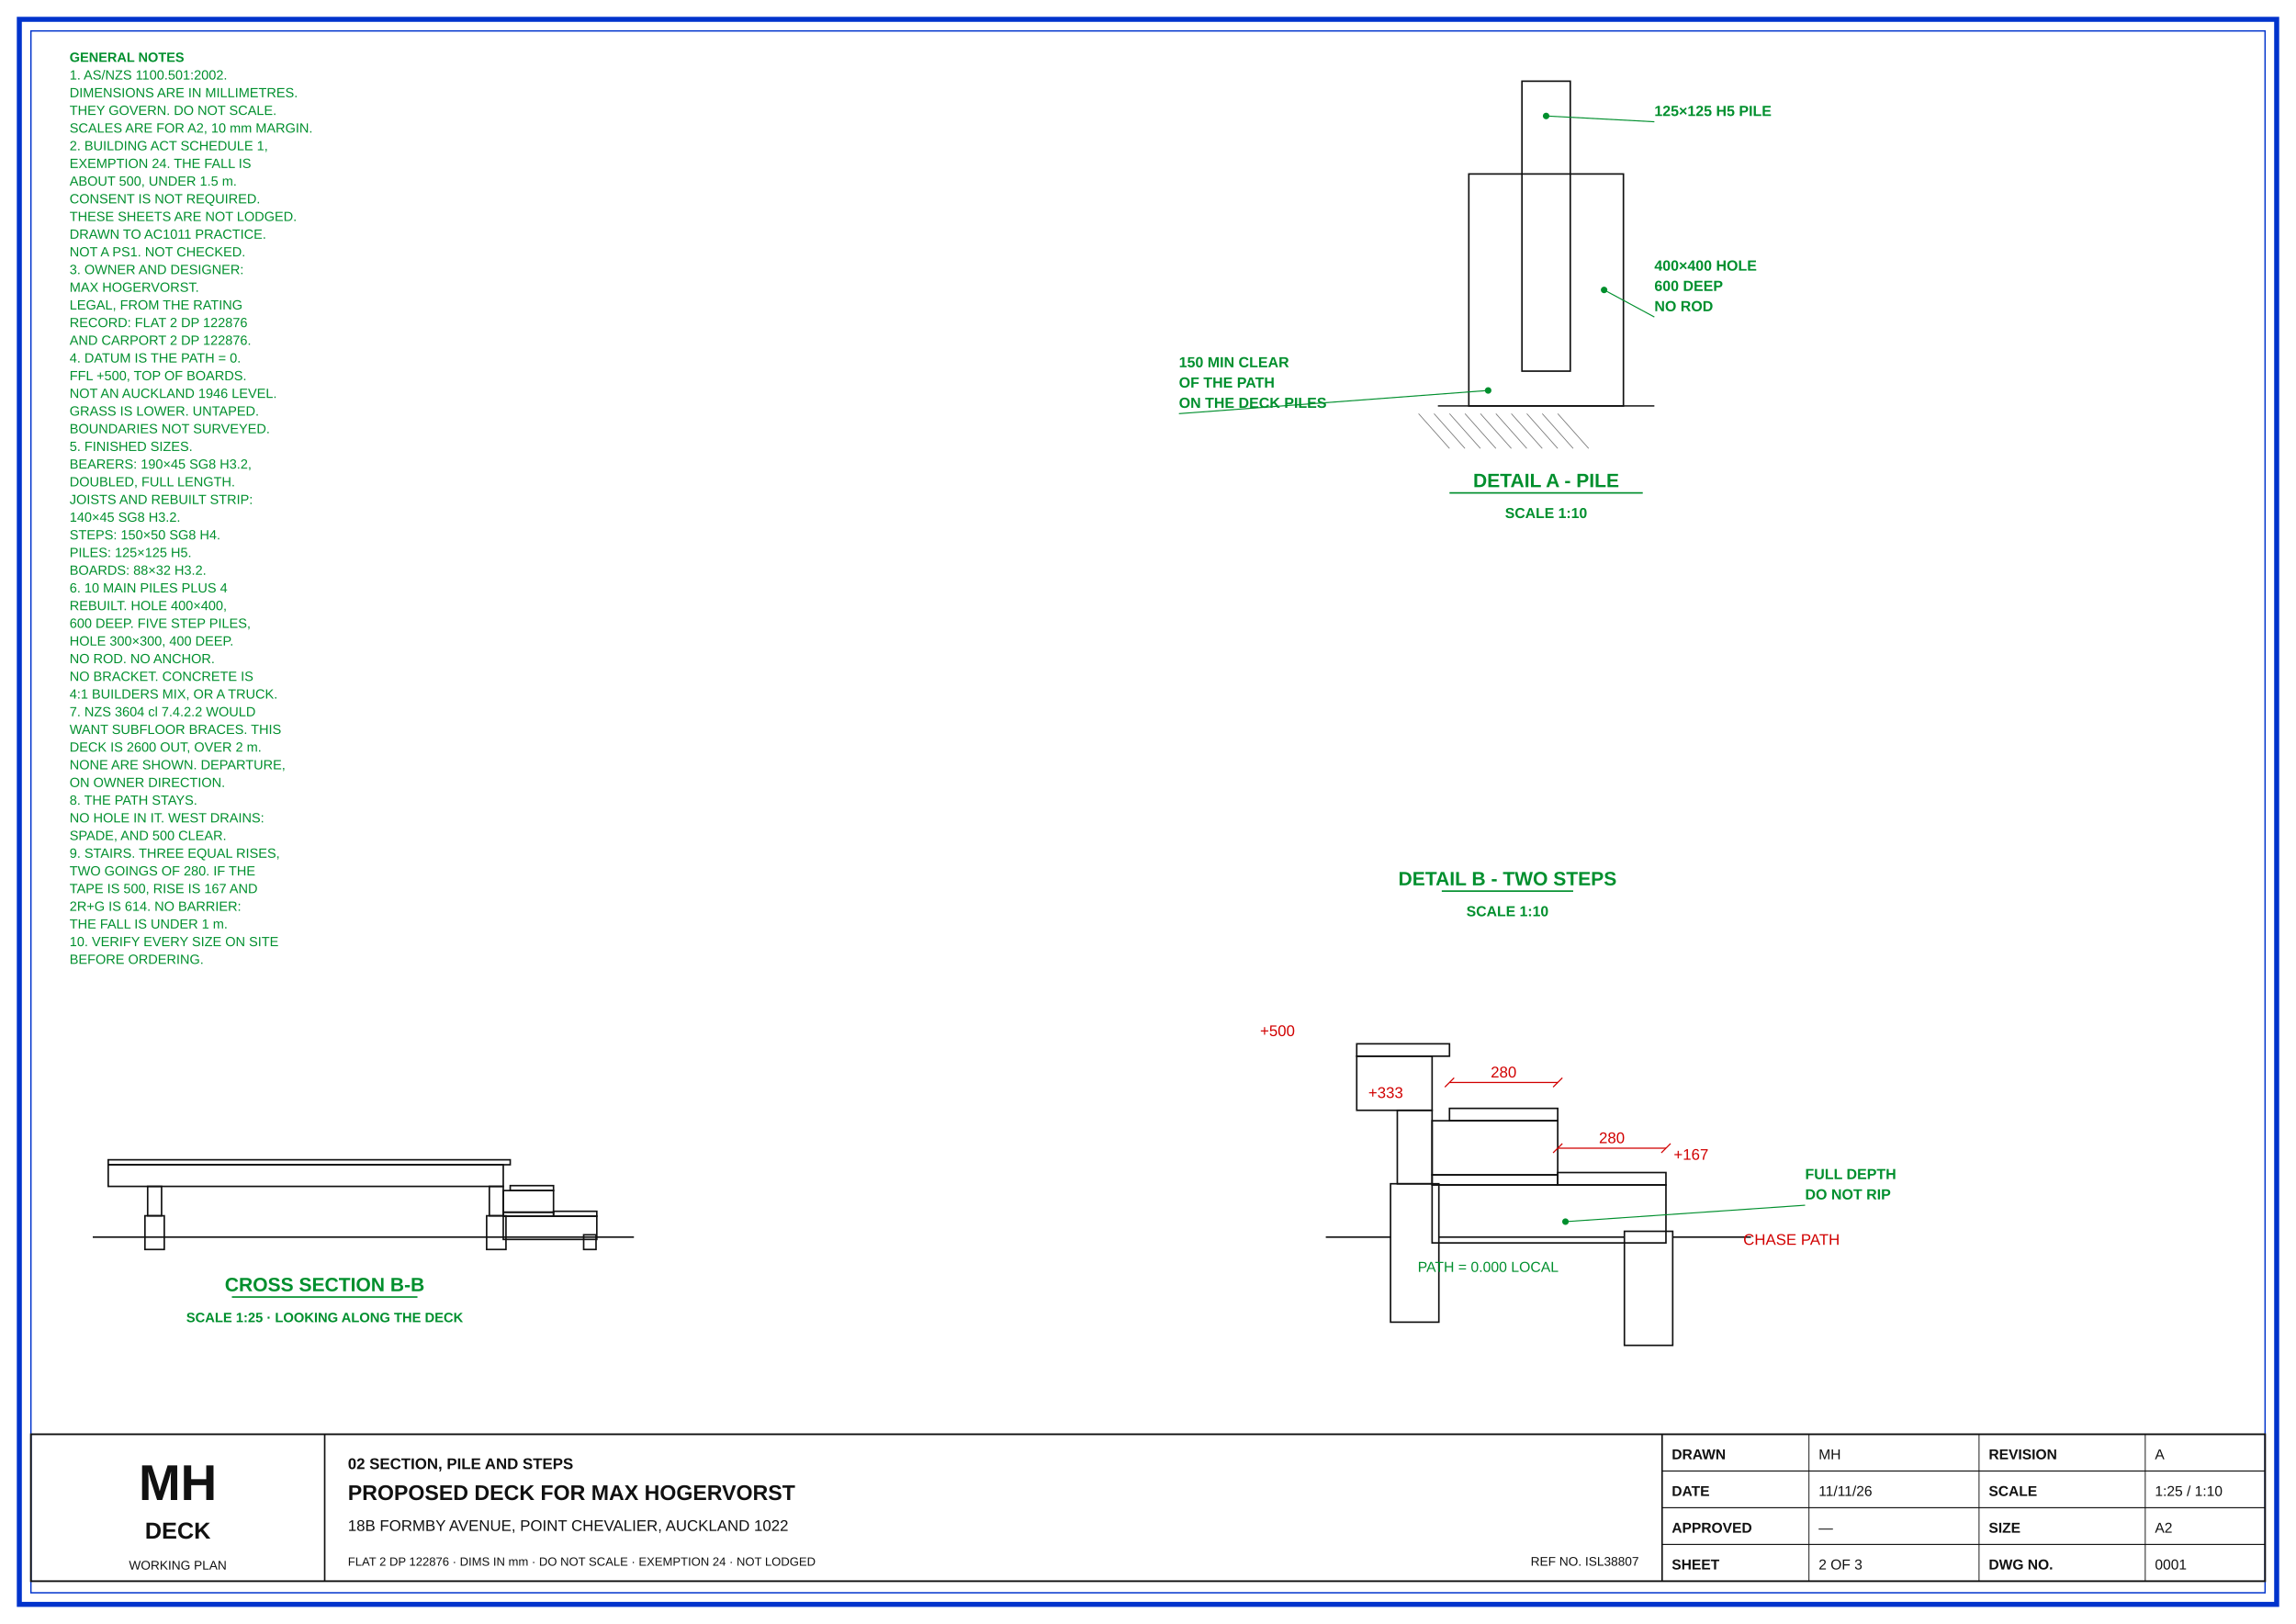
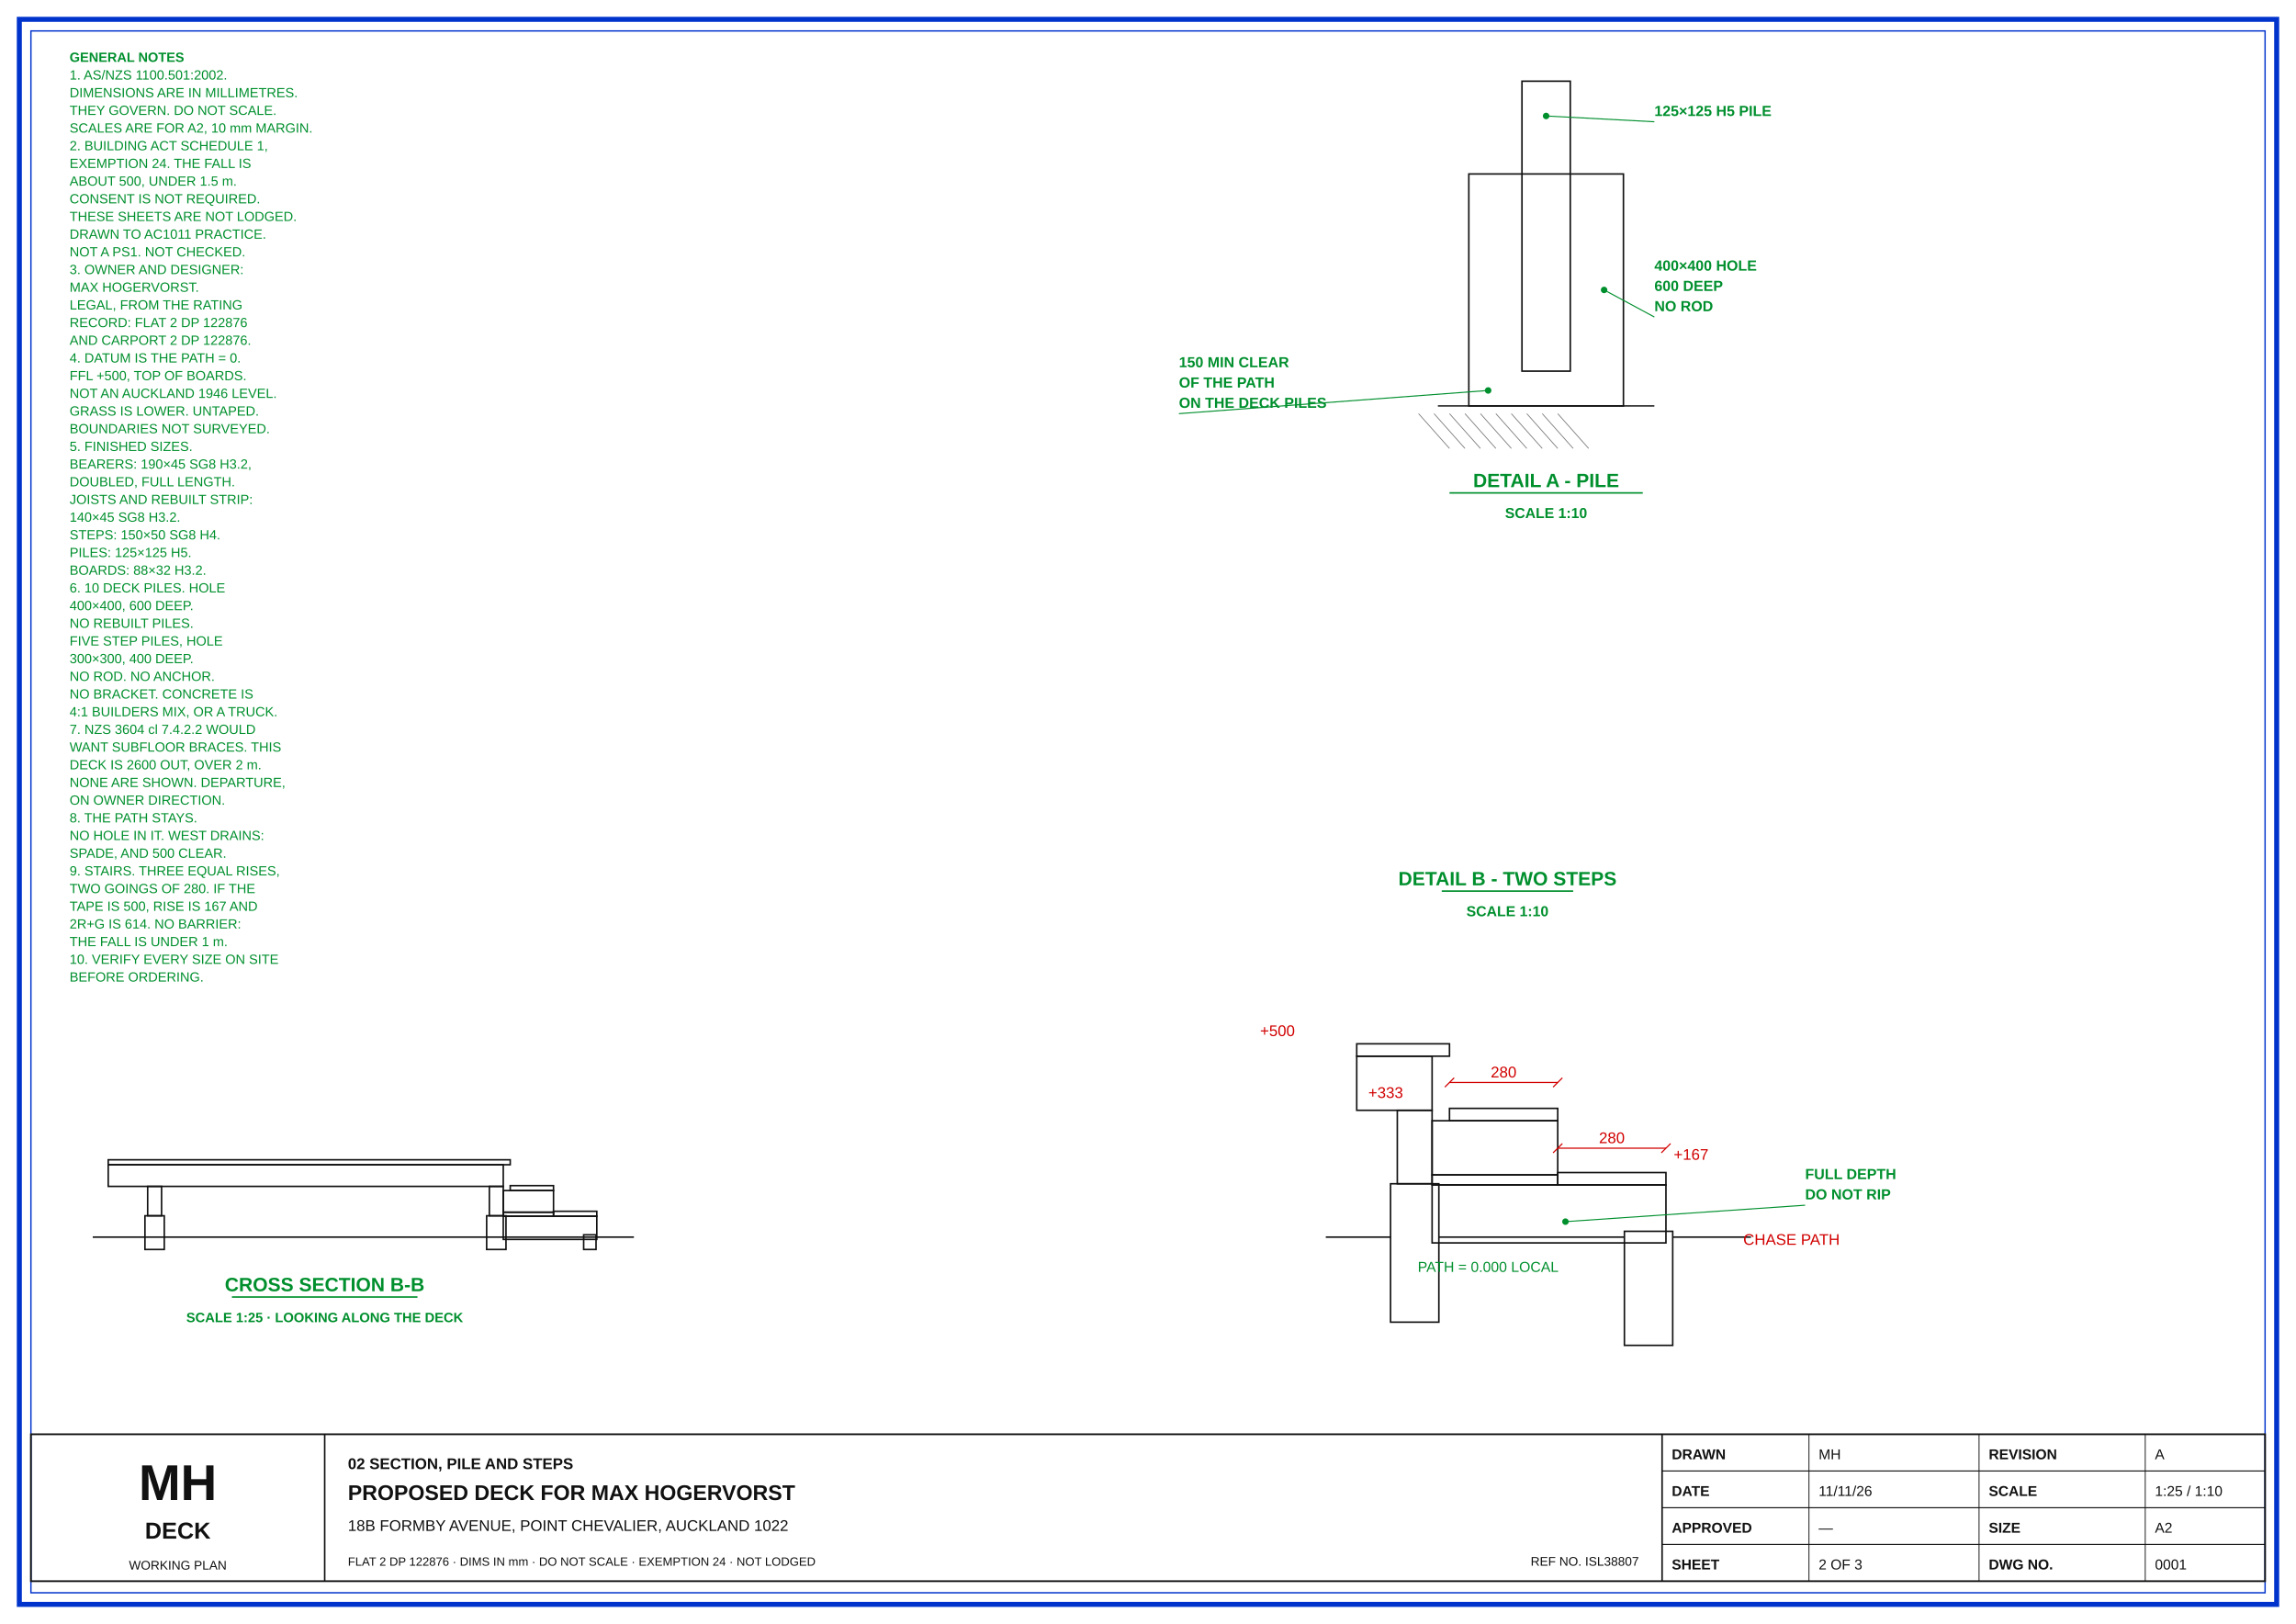
<svg xmlns="http://www.w3.org/2000/svg" viewBox="0 0 1188 840" role="img" aria-label="Sheet 2. Notes, cross section, pile hole and the two steps. Ref ISL38807. Consent exempt, not lodged.">
  <style>text{font-family:Arial,Helvetica,sans-serif}</style>
  <rect x="10.00" y="10.00" width="1168.00" height="820.00" fill="none" stroke="#0033cc" stroke-width="2.6" />
  <rect x="16.00" y="16.00" width="1156.00" height="808.00" fill="none" stroke="#0033cc" stroke-width="0.7" />
  <rect x="16.00" y="742.00" width="1156.00" height="76.00" fill="none" stroke="#111111" stroke-width="0.9" />
  <line x1="168.00" y1="742.00" x2="168.00" y2="818.00" stroke="#111111" stroke-width="0.8" fill="none" />
  <line x1="860.00" y1="742.00" x2="860.00" y2="818.00" stroke="#111111" stroke-width="0.8" fill="none" />
  <text x="92.00" y="776.00" font-size="26" font-weight="700" text-anchor="middle" fill="#111111">MH</text>
  <text x="92.00" y="796.00" font-size="12" font-weight="700" text-anchor="middle" fill="#111111">DECK</text>
  <text x="92.00" y="812.00" font-size="6.5" font-weight="500" text-anchor="middle" fill="#111111">WORKING PLAN</text>
  <text x="180.00" y="760.00" font-size="8" font-weight="700" text-anchor="start" fill="#111111">02  SECTION, PILE AND STEPS</text>
  <text x="180.00" y="776.00" font-size="11" font-weight="700" text-anchor="start" fill="#111111">PROPOSED DECK FOR MAX HOGERVORST</text>
  <text x="180.00" y="792.00" font-size="8" font-weight="500" text-anchor="start" fill="#111111">18B FORMBY AVENUE, POINT CHEVALIER, AUCKLAND 1022</text>
  <text x="180.00" y="810.00" font-size="6.2" font-weight="400" text-anchor="start" fill="#111111">FLAT 2 DP 122876 · DIMS IN mm · DO NOT SCALE · EXEMPTION 24 · NOT LODGED</text>
  <line x1="936.00" y1="742.00" x2="936.00" y2="761.00" stroke="#111111" stroke-width="0.45" fill="none" />
  <line x1="1024.00" y1="742.00" x2="1024.00" y2="761.00" stroke="#111111" stroke-width="0.45" fill="none" />
  <line x1="1110.00" y1="742.00" x2="1110.00" y2="761.00" stroke="#111111" stroke-width="0.45" fill="none" />
  <text x="865.00" y="754.92" font-size="7.4" font-weight="650" text-anchor="start" fill="#111111">DRAWN</text>
  <text x="941.00" y="754.92" font-size="7.4" font-weight="500" text-anchor="start" fill="#111111">MH</text>
  <text x="1029.00" y="754.92" font-size="7.4" font-weight="650" text-anchor="start" fill="#111111">REVISION</text>
  <text x="1115.00" y="754.92" font-size="7.4" font-weight="500" text-anchor="start" fill="#111111">A</text>
  <line x1="860.00" y1="761.00" x2="1172.00" y2="761.00" stroke="#111111" stroke-width="0.55" fill="none" />
  <line x1="936.00" y1="761.00" x2="936.00" y2="780.00" stroke="#111111" stroke-width="0.45" fill="none" />
  <line x1="1024.00" y1="761.00" x2="1024.00" y2="780.00" stroke="#111111" stroke-width="0.45" fill="none" />
  <line x1="1110.00" y1="761.00" x2="1110.00" y2="780.00" stroke="#111111" stroke-width="0.45" fill="none" />
  <text x="865.00" y="773.92" font-size="7.4" font-weight="650" text-anchor="start" fill="#111111">DATE</text>
  <text x="941.00" y="773.92" font-size="7.4" font-weight="500" text-anchor="start" fill="#111111">11/11/26</text>
  <text x="1029.00" y="773.92" font-size="7.4" font-weight="650" text-anchor="start" fill="#111111">SCALE</text>
  <text x="1115.00" y="773.92" font-size="7.4" font-weight="500" text-anchor="start" fill="#111111">1:25 / 1:10</text>
  <line x1="860.00" y1="780.00" x2="1172.00" y2="780.00" stroke="#111111" stroke-width="0.55" fill="none" />
  <line x1="936.00" y1="780.00" x2="936.00" y2="799.00" stroke="#111111" stroke-width="0.45" fill="none" />
  <line x1="1024.00" y1="780.00" x2="1024.00" y2="799.00" stroke="#111111" stroke-width="0.45" fill="none" />
  <line x1="1110.00" y1="780.00" x2="1110.00" y2="799.00" stroke="#111111" stroke-width="0.45" fill="none" />
  <text x="865.00" y="792.92" font-size="7.4" font-weight="650" text-anchor="start" fill="#111111">APPROVED</text>
  <text x="941.00" y="792.92" font-size="7.4" font-weight="500" text-anchor="start" fill="#111111">—</text>
  <text x="1029.00" y="792.92" font-size="7.4" font-weight="650" text-anchor="start" fill="#111111">SIZE</text>
  <text x="1115.00" y="792.92" font-size="7.4" font-weight="500" text-anchor="start" fill="#111111">A2</text>
  <line x1="860.00" y1="799.00" x2="1172.00" y2="799.00" stroke="#111111" stroke-width="0.55" fill="none" />
  <line x1="936.00" y1="799.00" x2="936.00" y2="818.00" stroke="#111111" stroke-width="0.45" fill="none" />
  <line x1="1024.00" y1="799.00" x2="1024.00" y2="818.00" stroke="#111111" stroke-width="0.45" fill="none" />
  <line x1="1110.00" y1="799.00" x2="1110.00" y2="818.00" stroke="#111111" stroke-width="0.45" fill="none" />
  <text x="865.00" y="811.92" font-size="7.4" font-weight="650" text-anchor="start" fill="#111111">SHEET</text>
  <text x="941.00" y="811.92" font-size="7.4" font-weight="500" text-anchor="start" fill="#111111">2 OF 3</text>
  <text x="1029.00" y="811.92" font-size="7.4" font-weight="650" text-anchor="start" fill="#111111">DWG NO.</text>
  <text x="1115.00" y="811.92" font-size="7.4" font-weight="500" text-anchor="start" fill="#111111">0001</text>
  <text x="848.00" y="810.00" font-size="6.5" font-weight="500" text-anchor="end" fill="#111111">REF NO. ISL38807</text>
  <text x="36.00" y="32.00" font-size="6.9" font-weight="700" text-anchor="start" fill="#008f2d">GENERAL NOTES</text>
  <text x="36.00" y="41.15" font-size="6.9" font-weight="500" text-anchor="start" fill="#008f2d">1. AS/NZS 1100.501:2002.</text>
  <text x="36.00" y="50.30" font-size="6.9" font-weight="500" text-anchor="start" fill="#008f2d">DIMENSIONS ARE IN MILLIMETRES.</text>
  <text x="36.00" y="59.45" font-size="6.9" font-weight="500" text-anchor="start" fill="#008f2d">THEY GOVERN. DO NOT SCALE.</text>
  <text x="36.00" y="68.60" font-size="6.9" font-weight="500" text-anchor="start" fill="#008f2d">SCALES ARE FOR A2, 10 mm MARGIN.</text>
  <text x="36.00" y="77.75" font-size="6.9" font-weight="500" text-anchor="start" fill="#008f2d">2. BUILDING ACT SCHEDULE 1,</text>
  <text x="36.00" y="86.90" font-size="6.9" font-weight="500" text-anchor="start" fill="#008f2d">EXEMPTION 24. THE FALL IS</text>
  <text x="36.00" y="96.05" font-size="6.9" font-weight="500" text-anchor="start" fill="#008f2d">ABOUT 500, UNDER 1.5 m.</text>
  <text x="36.00" y="105.20" font-size="6.9" font-weight="500" text-anchor="start" fill="#008f2d">CONSENT IS NOT REQUIRED.</text>
  <text x="36.00" y="114.35" font-size="6.9" font-weight="500" text-anchor="start" fill="#008f2d">THESE SHEETS ARE NOT LODGED.</text>
  <text x="36.00" y="123.50" font-size="6.9" font-weight="500" text-anchor="start" fill="#008f2d">DRAWN TO AC1011 PRACTICE.</text>
  <text x="36.00" y="132.65" font-size="6.9" font-weight="500" text-anchor="start" fill="#008f2d">NOT A PS1. NOT CHECKED.</text>
  <text x="36.00" y="141.80" font-size="6.9" font-weight="500" text-anchor="start" fill="#008f2d">3. OWNER AND DESIGNER:</text>
  <text x="36.00" y="150.95" font-size="6.9" font-weight="500" text-anchor="start" fill="#008f2d">MAX HOGERVORST.</text>
  <text x="36.00" y="160.10" font-size="6.9" font-weight="500" text-anchor="start" fill="#008f2d">LEGAL, FROM THE RATING</text>
  <text x="36.00" y="169.25" font-size="6.9" font-weight="500" text-anchor="start" fill="#008f2d">RECORD: FLAT 2 DP 122876</text>
  <text x="36.00" y="178.40" font-size="6.9" font-weight="500" text-anchor="start" fill="#008f2d">AND CARPORT 2 DP 122876.</text>
  <text x="36.00" y="187.55" font-size="6.9" font-weight="500" text-anchor="start" fill="#008f2d">4. DATUM IS THE PATH = 0.</text>
  <text x="36.00" y="196.70" font-size="6.9" font-weight="500" text-anchor="start" fill="#008f2d">FFL +500, TOP OF BOARDS.</text>
  <text x="36.00" y="205.85" font-size="6.9" font-weight="500" text-anchor="start" fill="#008f2d">NOT AN AUCKLAND 1946 LEVEL.</text>
  <text x="36.00" y="215.00" font-size="6.9" font-weight="500" text-anchor="start" fill="#008f2d">GRASS IS LOWER. UNTAPED.</text>
  <text x="36.00" y="224.15" font-size="6.9" font-weight="500" text-anchor="start" fill="#008f2d">BOUNDARIES NOT SURVEYED.</text>
  <text x="36.00" y="233.30" font-size="6.9" font-weight="500" text-anchor="start" fill="#008f2d">5. FINISHED SIZES.</text>
  <text x="36.00" y="242.45" font-size="6.9" font-weight="500" text-anchor="start" fill="#008f2d">BEARERS: 190×45 SG8 H3.2,</text>
  <text x="36.00" y="251.60" font-size="6.9" font-weight="500" text-anchor="start" fill="#008f2d">DOUBLED, FULL LENGTH.</text>
  <text x="36.00" y="260.75" font-size="6.9" font-weight="500" text-anchor="start" fill="#008f2d">JOISTS AND REBUILT STRIP:</text>
  <text x="36.00" y="269.90" font-size="6.9" font-weight="500" text-anchor="start" fill="#008f2d">140×45 SG8 H3.2.</text>
  <text x="36.00" y="279.05" font-size="6.9" font-weight="500" text-anchor="start" fill="#008f2d">STEPS: 150×50 SG8 H4.</text>
  <text x="36.00" y="288.20" font-size="6.9" font-weight="500" text-anchor="start" fill="#008f2d">PILES: 125×125 H5.</text>
  <text x="36.00" y="297.35" font-size="6.9" font-weight="500" text-anchor="start" fill="#008f2d">BOARDS: 88×32 H3.2.</text>
-   <text x="36.00" y="306.50" font-size="6.9" font-weight="500" text-anchor="start" fill="#008f2d">6. 10 MAIN PILES PLUS 4</text>
-   <text x="36.00" y="315.65" font-size="6.9" font-weight="500" text-anchor="start" fill="#008f2d">REBUILT. HOLE 400×400,</text>
-   <text x="36.00" y="324.80" font-size="6.9" font-weight="500" text-anchor="start" fill="#008f2d">600 DEEP. FIVE STEP PILES,</text>
-   <text x="36.00" y="333.95" font-size="6.9" font-weight="500" text-anchor="start" fill="#008f2d">HOLE 300×300, 400 DEEP.</text>
-   <text x="36.00" y="343.10" font-size="6.9" font-weight="500" text-anchor="start" fill="#008f2d">NO ROD. NO ANCHOR.</text>
-   <text x="36.00" y="352.25" font-size="6.9" font-weight="500" text-anchor="start" fill="#008f2d">NO BRACKET. CONCRETE IS</text>
-   <text x="36.00" y="361.40" font-size="6.9" font-weight="500" text-anchor="start" fill="#008f2d">4:1 BUILDERS MIX, OR A TRUCK.</text>
-   <text x="36.00" y="370.55" font-size="6.9" font-weight="500" text-anchor="start" fill="#008f2d">7. NZS 3604 cl 7.4.2.2 WOULD</text>
-   <text x="36.00" y="379.70" font-size="6.9" font-weight="500" text-anchor="start" fill="#008f2d">WANT SUBFLOOR BRACES. THIS</text>
-   <text x="36.00" y="388.85" font-size="6.9" font-weight="500" text-anchor="start" fill="#008f2d">DECK IS 2600 OUT, OVER 2 m.</text>
-   <text x="36.00" y="398.00" font-size="6.9" font-weight="500" text-anchor="start" fill="#008f2d">NONE ARE SHOWN. DEPARTURE,</text>
-   <text x="36.00" y="407.15" font-size="6.9" font-weight="500" text-anchor="start" fill="#008f2d">ON OWNER DIRECTION.</text>
-   <text x="36.00" y="416.30" font-size="6.9" font-weight="500" text-anchor="start" fill="#008f2d">8. THE PATH STAYS.</text>
-   <text x="36.00" y="425.45" font-size="6.9" font-weight="500" text-anchor="start" fill="#008f2d">NO HOLE IN IT. WEST DRAINS:</text>
-   <text x="36.00" y="434.60" font-size="6.9" font-weight="500" text-anchor="start" fill="#008f2d">SPADE, AND 500 CLEAR.</text>
-   <text x="36.00" y="443.75" font-size="6.9" font-weight="500" text-anchor="start" fill="#008f2d">9. STAIRS. THREE EQUAL RISES,</text>
-   <text x="36.00" y="452.90" font-size="6.9" font-weight="500" text-anchor="start" fill="#008f2d">TWO GOINGS OF 280. IF THE</text>
-   <text x="36.00" y="462.05" font-size="6.9" font-weight="500" text-anchor="start" fill="#008f2d">TAPE IS 500, RISE IS 167 AND</text>
-   <text x="36.00" y="471.20" font-size="6.9" font-weight="500" text-anchor="start" fill="#008f2d">2R+G IS 614. NO BARRIER:</text>
-   <text x="36.00" y="480.35" font-size="6.9" font-weight="500" text-anchor="start" fill="#008f2d">THE FALL IS UNDER 1 m.</text>
-   <text x="36.00" y="489.50" font-size="6.9" font-weight="500" text-anchor="start" fill="#008f2d">10. VERIFY EVERY SIZE ON SITE</text>
-   <text x="36.00" y="498.65" font-size="6.9" font-weight="500" text-anchor="start" fill="#008f2d">BEFORE ORDERING.</text>
+   <text x="36.00" y="306.50" font-size="6.9" font-weight="500" text-anchor="start" fill="#008f2d">6. 10 DECK PILES. HOLE</text>
+   <text x="36.00" y="315.65" font-size="6.9" font-weight="500" text-anchor="start" fill="#008f2d">400×400, 600 DEEP.</text>
+   <text x="36.00" y="324.80" font-size="6.9" font-weight="500" text-anchor="start" fill="#008f2d">NO REBUILT PILES.</text>
+   <text x="36.00" y="333.95" font-size="6.9" font-weight="500" text-anchor="start" fill="#008f2d">FIVE STEP PILES, HOLE</text>
+   <text x="36.00" y="343.10" font-size="6.9" font-weight="500" text-anchor="start" fill="#008f2d">300×300, 400 DEEP.</text>
+   <text x="36.00" y="352.25" font-size="6.9" font-weight="500" text-anchor="start" fill="#008f2d">NO ROD. NO ANCHOR.</text>
+   <text x="36.00" y="361.40" font-size="6.9" font-weight="500" text-anchor="start" fill="#008f2d">NO BRACKET. CONCRETE IS</text>
+   <text x="36.00" y="370.55" font-size="6.9" font-weight="500" text-anchor="start" fill="#008f2d">4:1 BUILDERS MIX, OR A TRUCK.</text>
+   <text x="36.00" y="379.70" font-size="6.9" font-weight="500" text-anchor="start" fill="#008f2d">7. NZS 3604 cl 7.4.2.2 WOULD</text>
+   <text x="36.00" y="388.85" font-size="6.9" font-weight="500" text-anchor="start" fill="#008f2d">WANT SUBFLOOR BRACES. THIS</text>
+   <text x="36.00" y="398.00" font-size="6.9" font-weight="500" text-anchor="start" fill="#008f2d">DECK IS 2600 OUT, OVER 2 m.</text>
+   <text x="36.00" y="407.15" font-size="6.9" font-weight="500" text-anchor="start" fill="#008f2d">NONE ARE SHOWN. DEPARTURE,</text>
+   <text x="36.00" y="416.30" font-size="6.9" font-weight="500" text-anchor="start" fill="#008f2d">ON OWNER DIRECTION.</text>
+   <text x="36.00" y="425.45" font-size="6.9" font-weight="500" text-anchor="start" fill="#008f2d">8. THE PATH STAYS.</text>
+   <text x="36.00" y="434.60" font-size="6.9" font-weight="500" text-anchor="start" fill="#008f2d">NO HOLE IN IT. WEST DRAINS:</text>
+   <text x="36.00" y="443.75" font-size="6.9" font-weight="500" text-anchor="start" fill="#008f2d">SPADE, AND 500 CLEAR.</text>
+   <text x="36.00" y="452.90" font-size="6.9" font-weight="500" text-anchor="start" fill="#008f2d">9. STAIRS. THREE EQUAL RISES,</text>
+   <text x="36.00" y="462.05" font-size="6.9" font-weight="500" text-anchor="start" fill="#008f2d">TWO GOINGS OF 280. IF THE</text>
+   <text x="36.00" y="471.20" font-size="6.9" font-weight="500" text-anchor="start" fill="#008f2d">TAPE IS 500, RISE IS 167 AND</text>
+   <text x="36.00" y="480.35" font-size="6.9" font-weight="500" text-anchor="start" fill="#008f2d">2R+G IS 614. NO BARRIER:</text>
+   <text x="36.00" y="489.50" font-size="6.9" font-weight="500" text-anchor="start" fill="#008f2d">THE FALL IS UNDER 1 m.</text>
+   <text x="36.00" y="498.65" font-size="6.9" font-weight="500" text-anchor="start" fill="#008f2d">10. VERIFY EVERY SIZE ON SITE</text>
+   <text x="36.00" y="507.80" font-size="6.9" font-weight="500" text-anchor="start" fill="#008f2d">BEFORE ORDERING.</text>
  <line x1="48.00" y1="640.00" x2="328.00" y2="640.00" stroke="#111111" stroke-width="0.8" fill="none" />
  <rect x="75.00" y="628.96" width="10.00" height="17.44" fill="none" stroke="#111111" stroke-width="0.8" />
  <rect x="76.40" y="613.76" width="7.20" height="15.20" fill="none" stroke="#111111" stroke-width="0.8" />
  <rect x="251.80" y="628.96" width="10.00" height="17.44" fill="none" stroke="#111111" stroke-width="0.8" />
  <rect x="253.20" y="613.76" width="7.20" height="15.20" fill="none" stroke="#111111" stroke-width="0.8" />
  <rect x="56.00" y="602.56" width="204.40" height="11.20" fill="none" stroke="#111111" stroke-width="0.8" />
  <rect x="56.00" y="600.00" width="208.00" height="2.56" fill="none" stroke="#111111" stroke-width="0.8" />
  <rect x="260.40" y="629.20" width="48.40" height="12.00" fill="none" stroke="#111111" stroke-width="0.8" />
  <rect x="260.40" y="627.12" width="26.00" height="2.08" fill="none" stroke="#111111" stroke-width="0.8" />
  <rect x="260.40" y="615.92" width="26.00" height="11.20" fill="none" stroke="#111111" stroke-width="0.8" />
  <rect x="264.00" y="613.36" width="22.40" height="2.56" fill="none" stroke="#111111" stroke-width="0.8" />
  <rect x="286.40" y="626.64" width="22.40" height="2.56" fill="none" stroke="#111111" stroke-width="0.8" />
  <rect x="302.00" y="638.80" width="6.40" height="7.60" fill="none" stroke="#111111" stroke-width="0.8" />
  <text x="168.00" y="668.00" font-size="10" font-weight="700" text-anchor="middle" fill="#008f2d">CROSS SECTION B-B</text>
  <line x1="120.00" y1="671.00" x2="216.00" y2="671.00" stroke="#008f2d" stroke-width="0.8" fill="none" />
  <text x="168.00" y="684.00" font-size="7" font-weight="600" text-anchor="middle" fill="#008f2d">SCALE 1:25  ·  LOOKING ALONG THE DECK</text>
  <rect x="760.00" y="90.00" width="80.00" height="120.00" fill="none" stroke="#111111" stroke-width="0.8" />
  <rect x="787.50" y="42.00" width="25.00" height="150.00" fill="none" stroke="#111111" stroke-width="0.8" />
  <line x1="744.00" y1="210.00" x2="856.00" y2="210.00" stroke="#111111" stroke-width="0.7" fill="none" />
  <line x1="734.00" y1="214.00" x2="750.00" y2="232.00" stroke="#777" stroke-width="0.4" fill="none" />
  <line x1="742.00" y1="214.00" x2="758.00" y2="232.00" stroke="#777" stroke-width="0.4" fill="none" />
  <line x1="750.00" y1="214.00" x2="766.00" y2="232.00" stroke="#777" stroke-width="0.4" fill="none" />
  <line x1="758.00" y1="214.00" x2="774.00" y2="232.00" stroke="#777" stroke-width="0.4" fill="none" />
  <line x1="766.00" y1="214.00" x2="782.00" y2="232.00" stroke="#777" stroke-width="0.4" fill="none" />
  <line x1="774.00" y1="214.00" x2="790.00" y2="232.00" stroke="#777" stroke-width="0.4" fill="none" />
  <line x1="782.00" y1="214.00" x2="798.00" y2="232.00" stroke="#777" stroke-width="0.4" fill="none" />
  <line x1="790.00" y1="214.00" x2="806.00" y2="232.00" stroke="#777" stroke-width="0.4" fill="none" />
  <line x1="798.00" y1="214.00" x2="814.00" y2="232.00" stroke="#777" stroke-width="0.4" fill="none" />
  <line x1="806.00" y1="214.00" x2="822.00" y2="232.00" stroke="#777" stroke-width="0.4" fill="none" />
  <text x="856.00" y="60.00" font-size="7.6" font-weight="600" text-anchor="start" fill="#008f2d">125×125 H5 PILE</text>
  <line x1="856.00" y1="63.00" x2="800.00" y2="60.00" stroke="#008f2d" stroke-width="0.55" fill="none" />
  <circle cx="800.00" cy="60.00" r="1.7" fill="#008f2d" />
  <text x="856.00" y="140.00" font-size="7.6" font-weight="600" text-anchor="start" fill="#008f2d">400×400 HOLE</text>
  <text x="856.00" y="150.50" font-size="7.6" font-weight="600" text-anchor="start" fill="#008f2d">600 DEEP</text>
  <text x="856.00" y="161.00" font-size="7.6" font-weight="600" text-anchor="start" fill="#008f2d">NO ROD</text>
  <line x1="856.00" y1="164.00" x2="830.00" y2="150.00" stroke="#008f2d" stroke-width="0.55" fill="none" />
  <circle cx="830.00" cy="150.00" r="1.7" fill="#008f2d" />
  <text x="610.00" y="190.00" font-size="7.6" font-weight="600" text-anchor="start" fill="#008f2d">150 MIN CLEAR</text>
  <text x="610.00" y="200.50" font-size="7.6" font-weight="600" text-anchor="start" fill="#008f2d">OF THE PATH</text>
  <text x="610.00" y="211.00" font-size="7.6" font-weight="600" text-anchor="start" fill="#008f2d">ON THE DECK PILES</text>
  <line x1="610.00" y1="214.00" x2="770.00" y2="202.00" stroke="#008f2d" stroke-width="0.55" fill="none" />
  <circle cx="770.00" cy="202.00" r="1.7" fill="#008f2d" />
  <text x="800.00" y="252.00" font-size="10" font-weight="700" text-anchor="middle" fill="#008f2d">DETAIL A - PILE</text>
  <line x1="750.00" y1="255.00" x2="850.00" y2="255.00" stroke="#008f2d" stroke-width="0.8" fill="none" />
  <text x="800.00" y="268.00" font-size="7.5" font-weight="600" text-anchor="middle" fill="#008f2d">SCALE 1:10</text>
  <line x1="686.00" y1="640.00" x2="719.60" y2="640.00" stroke="#111111" stroke-width="0.8" fill="none" />
  <line x1="744.40" y1="640.00" x2="840.60" y2="640.00" stroke="#111111" stroke-width="0.8" fill="none" />
  <line x1="865.60" y1="640.00" x2="906.00" y2="640.00" stroke="#111111" stroke-width="0.8" fill="none" />
  <rect x="719.50" y="612.40" width="25.00" height="71.60" fill="none" stroke="#111111" stroke-width="0.8" />
  <rect x="723.00" y="574.40" width="18.00" height="38.00" fill="none" stroke="#111111" stroke-width="0.8" />
  <rect x="702.00" y="546.40" width="39.00" height="28.00" fill="none" stroke="#111111" stroke-width="0.8" />
  <rect x="702.00" y="540.00" width="48.00" height="6.40" fill="none" stroke="#111111" stroke-width="0.8" />
  <rect x="741.00" y="613.00" width="121.00" height="30.00" fill="none" stroke="#111111" stroke-width="0.8" />
  <rect x="840.50" y="637.00" width="25.00" height="59.00" fill="none" stroke="#111111" stroke-width="0.8" />
  <rect x="741.00" y="607.80" width="65.00" height="5.20" fill="none" stroke="#111111" stroke-width="0.8" />
  <rect x="741.00" y="579.80" width="65.00" height="28.00" fill="none" stroke="#111111" stroke-width="0.8" />
  <rect x="750.00" y="573.40" width="56.00" height="6.40" fill="none" stroke="#111111" stroke-width="0.8" />
  <rect x="806.00" y="606.60" width="56.00" height="6.40" fill="none" stroke="#111111" stroke-width="0.8" />
  <line x1="750.00" y1="560.00" x2="806.00" y2="560.00" stroke="#d10000" stroke-width="0.6" fill="none" />
  <line x1="747.60" y1="562.40" x2="752.40" y2="557.60" stroke="#d10000" stroke-width="0.6" fill="none" />
  <line x1="803.60" y1="562.40" x2="808.40" y2="557.60" stroke="#d10000" stroke-width="0.6" fill="none" />
  <text x="778.00" y="557.40" font-size="8" font-weight="500" text-anchor="middle" fill="#d10000">280</text>
  <line x1="806.00" y1="594.00" x2="862.00" y2="594.00" stroke="#d10000" stroke-width="0.6" fill="none" />
  <line x1="803.60" y1="596.40" x2="808.40" y2="591.60" stroke="#d10000" stroke-width="0.6" fill="none" />
  <line x1="859.60" y1="596.40" x2="864.40" y2="591.60" stroke="#d10000" stroke-width="0.6" fill="none" />
  <text x="834.00" y="591.40" font-size="8" font-weight="500" text-anchor="middle" fill="#d10000">280</text>
  <text x="902.00" y="644.00" font-size="8" font-weight="500" text-anchor="start" fill="#d10000">CHASE PATH</text>
  <text x="670.00" y="536.00" font-size="8" font-weight="500" text-anchor="end" fill="#d10000">+500</text>
  <text x="726.00" y="568.00" font-size="8" font-weight="500" text-anchor="end" fill="#d10000">+333</text>
  <text x="866.00" y="600.00" font-size="8" font-weight="500" text-anchor="start" fill="#d10000">+167</text>
  <text x="934.00" y="610.00" font-size="7.6" font-weight="600" text-anchor="start" fill="#008f2d">FULL DEPTH</text>
  <text x="934.00" y="620.50" font-size="7.6" font-weight="600" text-anchor="start" fill="#008f2d">DO NOT RIP</text>
  <line x1="934.00" y1="623.50" x2="810.00" y2="632.00" stroke="#008f2d" stroke-width="0.55" fill="none" />
  <circle cx="810.00" cy="632.00" r="1.7" fill="#008f2d" />
  <text x="780.00" y="458.00" font-size="10" font-weight="700" text-anchor="middle" fill="#008f2d">DETAIL B - TWO STEPS</text>
  <line x1="746.00" y1="461.00" x2="814.00" y2="461.00" stroke="#008f2d" stroke-width="0.8" fill="none" />
  <text x="780.00" y="474.00" font-size="7.5" font-weight="600" text-anchor="middle" fill="#008f2d">SCALE 1:10</text>
  <text x="770.00" y="658.00" font-size="7.5" font-weight="500" text-anchor="middle" fill="#008f2d">PATH = 0.000 LOCAL</text>
</svg>
